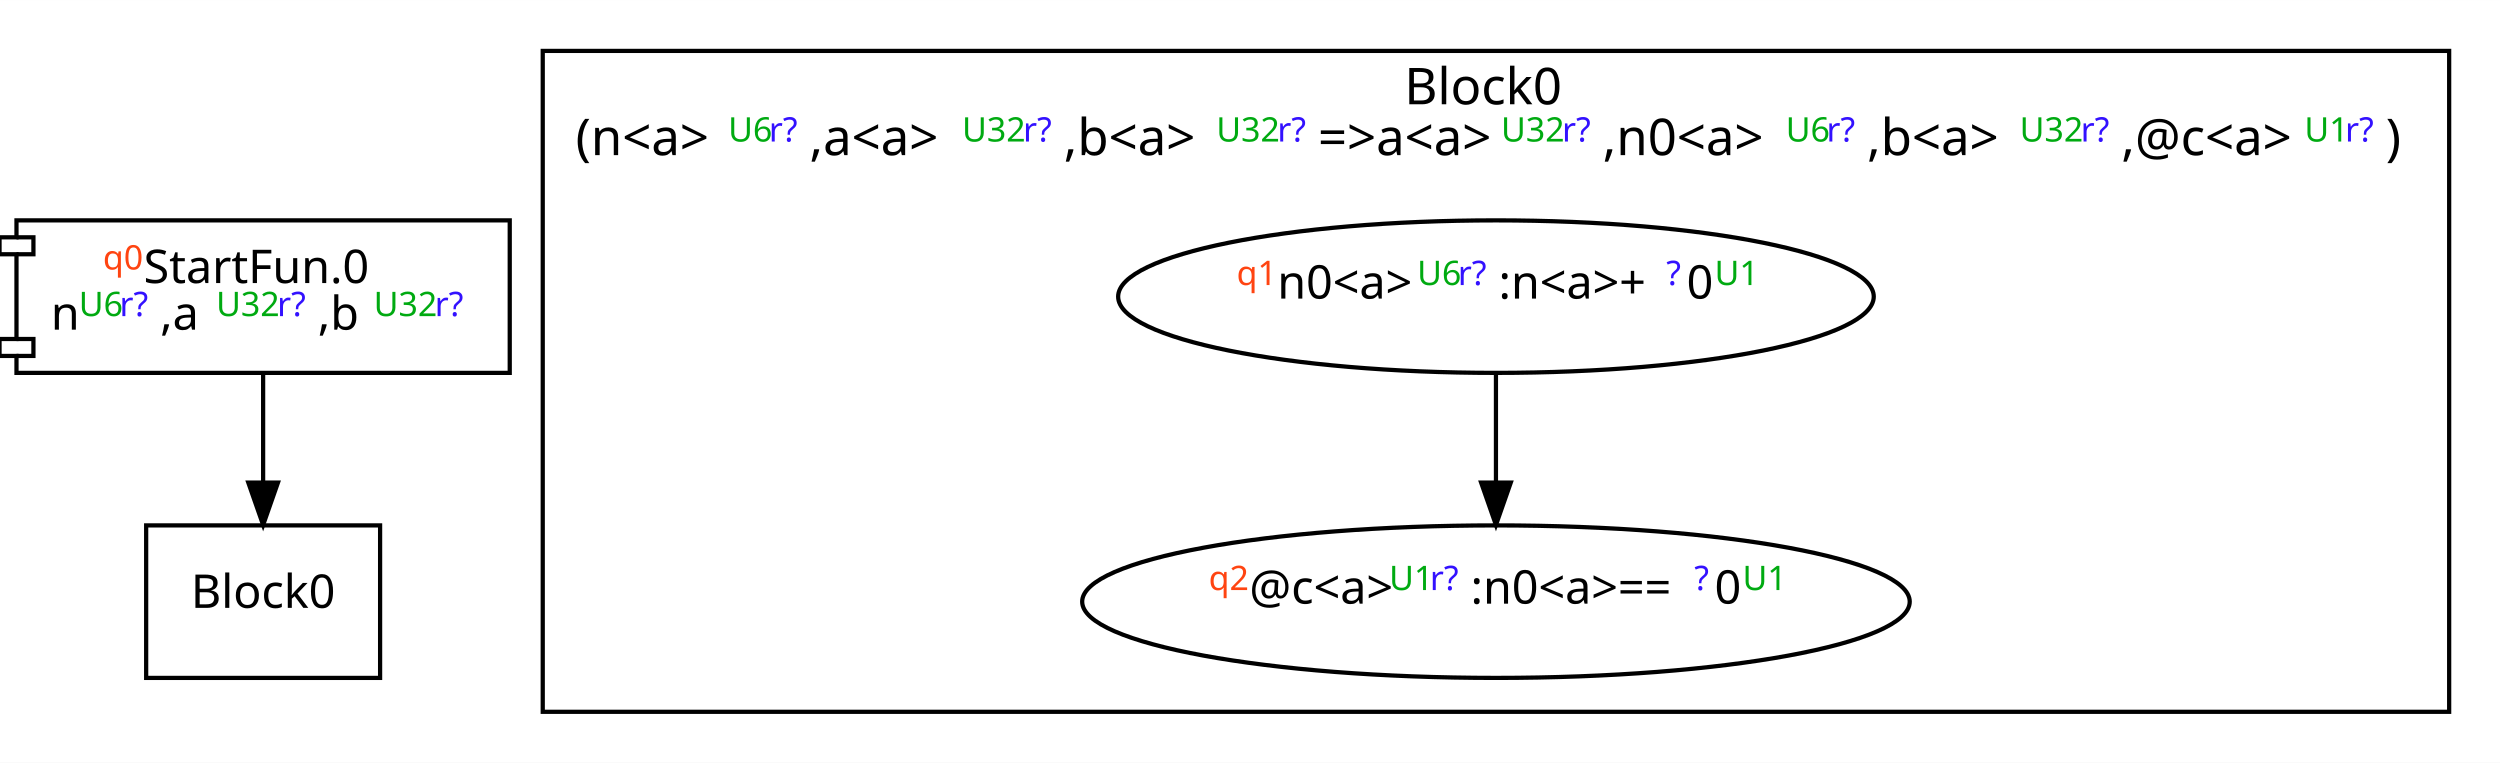
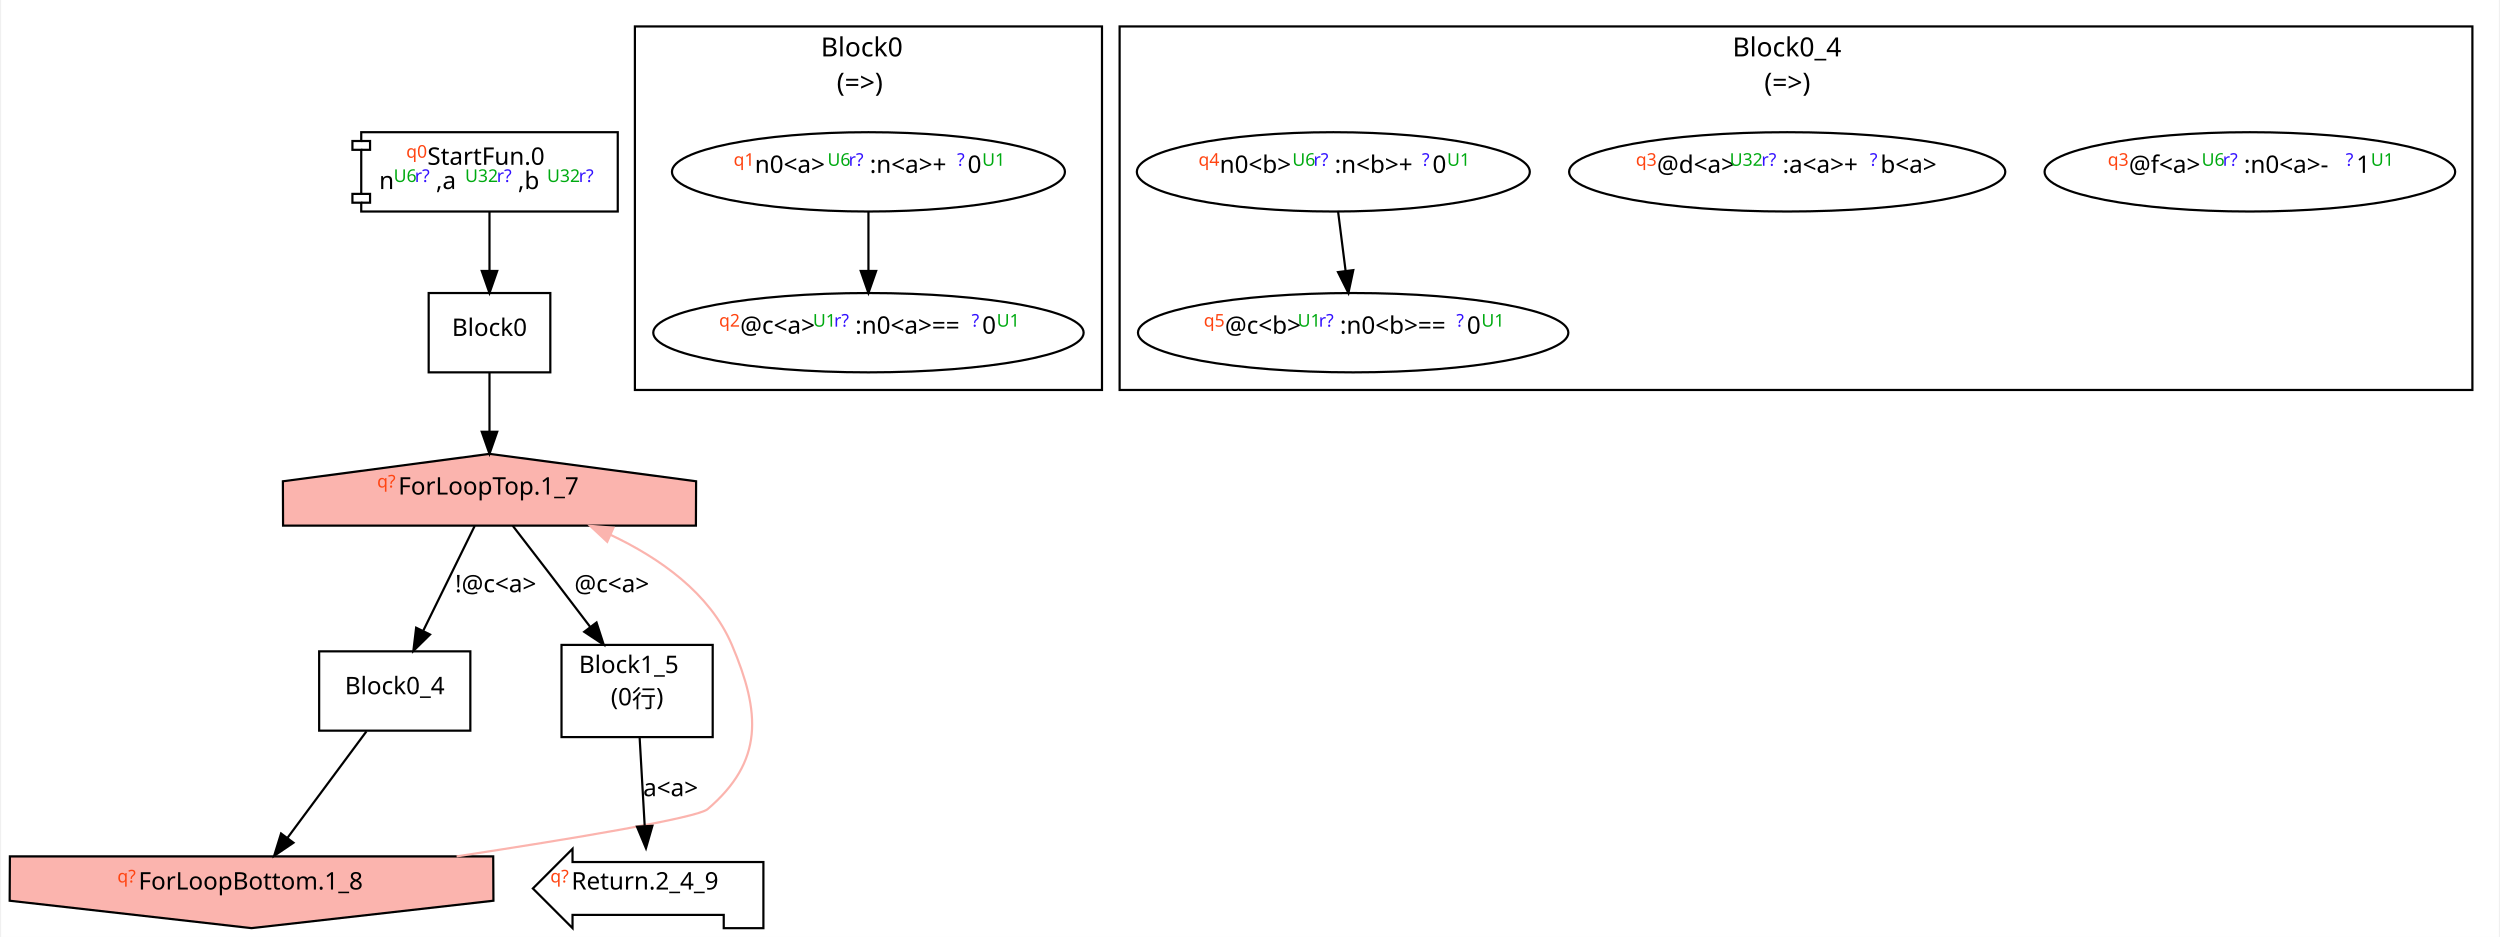
- <svg xmlns="http://www.w3.org/2000/svg" width="590pt" height="180pt" viewBox="0.00 0.00 590.11 180.00">
-   <g id="graph0" class="graph" transform="scale(1 1) rotate(0) translate(4 176)">
-     <polygon fill="white" stroke="transparent" points="-4,4 -4,-176 586.11,-176 586.11,4 -4,4" />
+ <svg xmlns="http://www.w3.org/2000/svg" width="1134pt" height="425pt" viewBox="0.00 0.00 1133.64 425.26">
+   <g id="graph0" class="graph" transform="scale(1 1) rotate(0) translate(4 421.26)">
+     <polygon fill="white" stroke="transparent" points="-4,4 -4,-421.26 1129.64,-421.26 1129.64,4 -4,4" />
    <g id="clust1" class="cluster">
-       <polygon fill="none" stroke="black" points="124.11,-8 124.11,-164 574.11,-164 574.11,-8 124.11,-8" />
-       <text text-anchor="start" x="327.5" y="-151.4" font-family="Monaco" font-size="12.00">Block0</text>
-       <text text-anchor="start" x="131.87" y="-139.4" font-family="Monaco" font-size="12.00">(n&lt;a&gt;</text>
-       <text text-anchor="start" x="167.88" y="-139.4" font-family="Monaco" baseline-shift="super" font-size="8.00" fill="#00aa11">U6</text>
-       <text text-anchor="start" x="177.48" y="-139.4" font-family="Monaco" baseline-shift="super" font-size="8.00" fill="#3311ff">r?</text>
-       <text text-anchor="start" x="187.08" y="-139.4" font-family="Monaco" font-size="12.00">,a&lt;a&gt;</text>
-       <text text-anchor="start" x="223.09" y="-139.4" font-family="Monaco" baseline-shift="super" font-size="8.00" fill="#00aa11">U32</text>
-       <text text-anchor="start" x="237.49" y="-139.4" font-family="Monaco" baseline-shift="super" font-size="8.00" fill="#3311ff">r?</text>
-       <text text-anchor="start" x="247.09" y="-139.4" font-family="Monaco" font-size="12.00">,b&lt;a&gt;</text>
-       <text text-anchor="start" x="283.1" y="-139.4" font-family="Monaco" baseline-shift="super" font-size="8.00" fill="#00aa11">U32</text>
-       <text text-anchor="start" x="297.5" y="-139.4" font-family="Monaco" baseline-shift="super" font-size="8.00" fill="#3311ff">r?</text>
-       <text text-anchor="start" x="307.1" y="-139.4" font-family="Monaco" font-size="12.00">=&gt;a&lt;a&gt;</text>
-       <text text-anchor="start" x="350.31" y="-139.4" font-family="Monaco" baseline-shift="super" font-size="8.00" fill="#00aa11">U32</text>
-       <text text-anchor="start" x="364.71" y="-139.4" font-family="Monaco" baseline-shift="super" font-size="8.00" fill="#3311ff">r?</text>
-       <text text-anchor="start" x="374.31" y="-139.4" font-family="Monaco" font-size="12.00">,n0&lt;a&gt;</text>
-       <text text-anchor="start" x="417.52" y="-139.4" font-family="Monaco" baseline-shift="super" font-size="8.00" fill="#00aa11">U6</text>
-       <text text-anchor="start" x="427.12" y="-139.4" font-family="Monaco" baseline-shift="super" font-size="8.00" fill="#3311ff">r?</text>
-       <text text-anchor="start" x="436.72" y="-139.4" font-family="Monaco" font-size="12.00">,b&lt;a&gt;</text>
-       <text text-anchor="start" x="472.73" y="-139.4" font-family="Monaco" baseline-shift="super" font-size="8.00" fill="#00aa11">U32</text>
-       <text text-anchor="start" x="487.13" y="-139.4" font-family="Monaco" baseline-shift="super" font-size="8.00" fill="#3311ff">r?</text>
-       <text text-anchor="start" x="496.73" y="-139.4" font-family="Monaco" font-size="12.00">,@c&lt;a&gt;</text>
-       <text text-anchor="start" x="539.94" y="-139.4" font-family="Monaco" baseline-shift="super" font-size="8.00" fill="#00aa11">U1</text>
-       <text text-anchor="start" x="549.54" y="-139.4" font-family="Monaco" baseline-shift="super" font-size="8.00" fill="#3311ff">r?</text>
-       <text text-anchor="start" x="559.14" y="-139.4" font-family="Monaco" font-size="12.00">)</text>
+       <polygon fill="none" stroke="black" points="283.64,-244.26 283.64,-409.26 495.64,-409.26 495.64,-244.26 283.64,-244.26" />
+       <text text-anchor="start" x="368.04" y="-395.66" font-family="Monaco" font-size="12.00">Block0</text>
+       <text text-anchor="start" x="375.24" y="-379.66" font-family="Monaco" font-size="12.00">(=&gt;)</text>
+     </g>
+     <g id="clust2" class="cluster">
+       <polygon fill="none" stroke="black" points="503.64,-244.26 503.64,-409.26 1117.64,-409.26 1117.64,-244.26 503.64,-244.26" />
+       <text text-anchor="start" x="781.84" y="-395.66" font-family="Monaco" font-size="12.00">Block0_4</text>
+       <text text-anchor="start" x="796.24" y="-379.66" font-family="Monaco" font-size="12.00">(=&gt;)</text>
    </g>
    <g id="node1" class="node">
-       <polygon fill="none" stroke="black" points="116.32,-124 -0.11,-124 -0.11,-120 -4.11,-120 -4.11,-116 -0.11,-116 -0.11,-96 -4.11,-96 -4.11,-92 -0.11,-92 -0.11,-88 116.32,-88 116.32,-124" />
-       <polyline fill="none" stroke="black" points="-0.11,-120 3.89,-120 3.89,-116 -0.11,-116 " />
-       <polyline fill="none" stroke="black" points="-0.11,-96 3.89,-96 3.89,-92 -0.11,-92 " />
-       <text text-anchor="start" x="20.3" y="-109.2" font-family="Monaco" baseline-shift="super" font-size="8.00" fill="#ff4411">q0</text>
-       <text text-anchor="start" x="29.9" y="-109.2" font-family="Monaco" font-size="11.00">StartFun.0</text>
-       <text text-anchor="start" x="8" y="-98.2" font-family="Monaco" font-size="11.00">n</text>
-       <text text-anchor="start" x="14.6" y="-98.2" font-family="Monaco" baseline-shift="super" font-size="8.00" fill="#00aa11">U6</text>
-       <text text-anchor="start" x="24.2" y="-98.2" font-family="Monaco" baseline-shift="super" font-size="8.00" fill="#3311ff">r?</text>
-       <text text-anchor="start" x="33.8" y="-98.2" font-family="Monaco" font-size="11.00">,a</text>
-       <text text-anchor="start" x="47.01" y="-98.2" font-family="Monaco" baseline-shift="super" font-size="8.00" fill="#00aa11">U32</text>
-       <text text-anchor="start" x="61.41" y="-98.2" font-family="Monaco" baseline-shift="super" font-size="8.00" fill="#3311ff">r?</text>
-       <text text-anchor="start" x="71.01" y="-98.2" font-family="Monaco" font-size="11.00">,b</text>
-       <text text-anchor="start" x="84.21" y="-98.2" font-family="Monaco" baseline-shift="super" font-size="8.00" fill="#00aa11">U32</text>
-       <text text-anchor="start" x="98.61" y="-98.2" font-family="Monaco" baseline-shift="super" font-size="8.00" fill="#3311ff">r?</text>
+       <polygon fill="none" stroke="black" points="275.86,-361.26 159.43,-361.26 159.43,-357.26 155.43,-357.26 155.43,-353.26 159.43,-353.26 159.43,-333.26 155.43,-333.26 155.43,-329.26 159.43,-329.26 159.43,-325.26 275.86,-325.26 275.86,-361.26" />
+       <polyline fill="none" stroke="black" points="159.43,-357.26 163.43,-357.26 163.43,-353.26 159.43,-353.26 " />
+       <polyline fill="none" stroke="black" points="159.43,-333.26 163.43,-333.26 163.43,-329.26 159.43,-329.26 " />
+       <text text-anchor="start" x="179.84" y="-346.46" font-family="Monaco" baseline-shift="super" font-size="8.00" fill="#ff4411">q0</text>
+       <text text-anchor="start" x="189.44" y="-346.46" font-family="Monaco" font-size="11.00">StartFun.0</text>
+       <text text-anchor="start" x="167.54" y="-335.46" font-family="Monaco" font-size="11.00">n</text>
+       <text text-anchor="start" x="174.14" y="-335.46" font-family="Monaco" baseline-shift="super" font-size="8.00" fill="#00aa11">U6</text>
+       <text text-anchor="start" x="183.74" y="-335.46" font-family="Monaco" baseline-shift="super" font-size="8.00" fill="#3311ff">r?</text>
+       <text text-anchor="start" x="193.34" y="-335.46" font-family="Monaco" font-size="11.00">,a</text>
+       <text text-anchor="start" x="206.54" y="-335.46" font-family="Monaco" baseline-shift="super" font-size="8.00" fill="#00aa11">U32</text>
+       <text text-anchor="start" x="220.94" y="-335.46" font-family="Monaco" baseline-shift="super" font-size="8.00" fill="#3311ff">r?</text>
+       <text text-anchor="start" x="230.55" y="-335.46" font-family="Monaco" font-size="11.00">,b</text>
+       <text text-anchor="start" x="243.75" y="-335.46" font-family="Monaco" baseline-shift="super" font-size="8.00" fill="#00aa11">U32</text>
+       <text text-anchor="start" x="258.15" y="-335.46" font-family="Monaco" baseline-shift="super" font-size="8.00" fill="#3311ff">r?</text>
    </g>
    <g id="node2" class="node">
-       <polygon fill="none" stroke="black" points="85.72,-52 30.5,-52 30.5,-16 85.72,-16 85.72,-52" />
-       <text text-anchor="middle" x="58.11" y="-32.53" font-family="Monaco" font-size="11.00">Block0</text>
+       <polygon fill="none" stroke="black" points="245.25,-288.26 190.04,-288.26 190.04,-252.26 245.25,-252.26 245.25,-288.26" />
+       <text text-anchor="middle" x="217.64" y="-268.79" font-family="Monaco" font-size="11.00">Block0</text>
    </g>
    <g id="edge1" class="edge">
-       <path fill="none" stroke="black" d="M58.11,-87.7C58.11,-79.98 58.11,-70.71 58.11,-62.11" />
-       <polygon fill="black" stroke="black" points="61.61,-62.1 58.11,-52.1 54.61,-62.1 61.61,-62.1" />
+       <path fill="none" stroke="black" d="M217.64,-325.07C217.64,-317.04 217.64,-307.3 217.64,-298.32" />
+       <polygon fill="black" stroke="black" points="221.14,-298.28 217.64,-288.28 214.14,-298.28 221.14,-298.28" />
    </g>
    <g id="node3" class="node">
-       <ellipse fill="none" stroke="black" cx="349.11" cy="-106" rx="89.18" ry="18" />
-       <text text-anchor="start" x="287.9" y="-105.53" font-family="Monaco" baseline-shift="super" font-size="8.00" fill="#ff4411">q1</text>
-       <text text-anchor="start" x="297.5" y="-105.53" font-family="Monaco" font-size="11.00">n0&lt;a&gt;</text>
-       <text text-anchor="start" x="330.51" y="-105.53" font-family="Monaco" baseline-shift="super" font-size="8.00" fill="#00aa11">U6</text>
-       <text text-anchor="start" x="340.11" y="-105.53" font-family="Monaco" baseline-shift="super" font-size="8.00" fill="#3311ff">r?</text>
-       <text text-anchor="start" x="349.71" y="-105.53" font-family="Monaco" font-size="11.00">:n&lt;a&gt;+</text>
-       <text text-anchor="start" x="389.31" y="-105.53" font-family="Monaco" baseline-shift="super" font-size="8.00" fill="#3311ff">?</text>
-       <text text-anchor="start" x="394.12" y="-105.53" font-family="Monaco" font-size="11.00">0</text>
-       <text text-anchor="start" x="400.72" y="-105.53" font-family="Monaco" baseline-shift="super" font-size="8.00" fill="#00aa11">U1</text>
+       <polygon fill="#fbb4ae" stroke="black" points="311.42,-202.82 217.64,-215.26 123.87,-202.82 123.95,-182.69 311.33,-182.69 311.42,-202.82" />
+       <text text-anchor="start" x="166.64" y="-196.79" font-family="Monaco" baseline-shift="super" font-size="8.00" fill="#ff4411">q?</text>
+       <text text-anchor="start" x="176.24" y="-196.79" font-family="Monaco" font-size="11.00">ForLoopTop.1_7</text>
+     </g>
+     <g id="edge2" class="edge">
+       <path fill="none" stroke="black" d="M217.64,-252.07C217.64,-244.04 217.64,-234.3 217.64,-225.32" />
+       <polygon fill="black" stroke="black" points="221.14,-225.28 217.64,-215.28 214.14,-225.28 221.14,-225.28" />
    </g>
    <g id="node4" class="node">
-       <ellipse fill="none" stroke="black" cx="349.11" cy="-34" rx="97.67" ry="18" />
-       <text text-anchor="start" x="281.3" y="-33.53" font-family="Monaco" baseline-shift="super" font-size="8.00" fill="#ff4411">q2</text>
-       <text text-anchor="start" x="290.9" y="-33.53" font-family="Monaco" font-size="11.00">@c&lt;a&gt;</text>
-       <text text-anchor="start" x="323.9" y="-33.53" font-family="Monaco" baseline-shift="super" font-size="8.00" fill="#00aa11">U1</text>
-       <text text-anchor="start" x="333.51" y="-33.53" font-family="Monaco" baseline-shift="super" font-size="8.00" fill="#3311ff">r?</text>
-       <text text-anchor="start" x="343.11" y="-33.53" font-family="Monaco" font-size="11.00">:n0&lt;a&gt;==</text>
-       <text text-anchor="start" x="395.92" y="-33.53" font-family="Monaco" baseline-shift="super" font-size="8.00" fill="#3311ff">?</text>
-       <text text-anchor="start" x="400.72" y="-33.53" font-family="Monaco" font-size="11.00">0</text>
-       <text text-anchor="start" x="407.32" y="-33.53" font-family="Monaco" baseline-shift="super" font-size="8.00" fill="#00aa11">U1</text>
+       <polygon fill="none" stroke="black" points="208.95,-125.63 140.33,-125.63 140.33,-89.63 208.95,-89.63 208.95,-125.63" />
+       <text text-anchor="middle" x="174.64" y="-106.16" font-family="Monaco" font-size="11.00">Block0_4</text>
    </g>
-     <g id="edge2" class="edge">
-       <path fill="none" stroke="black" d="M349.11,-87.7C349.11,-79.98 349.11,-70.71 349.11,-62.11" />
-       <polygon fill="black" stroke="black" points="352.61,-62.1 349.11,-52.1 345.61,-62.1 352.61,-62.1" />
+     <g id="edge3" class="edge">
+       <path fill="none" stroke="black" d="M210.93,-182.56C204.7,-169.89 195.28,-150.69 187.6,-135.04" />
+       <polygon fill="black" stroke="black" points="190.64,-133.27 183.09,-125.84 184.35,-136.35 190.64,-133.27" />
+       <text text-anchor="middle" x="220.45" y="-152.46" font-family="Monaco" font-size="11.00">!@c&lt;a&gt;</text>
+     </g>
+     <g id="node6" class="node">
+       <polygon fill="none" stroke="black" points="318.95,-128.55 250.33,-128.55 250.33,-86.71 318.95,-86.71 318.95,-128.55" />
+       <text text-anchor="start" x="258.24" y="-115.79" font-family="Monaco" font-size="11.00">Block1_5</text>
+       <text text-anchor="middle" x="284.64" y="-101.12" font-family="Monaco" font-size="11.00">(0行)</text>
+     </g>
+     <g id="edge5" class="edge">
+       <path fill="none" stroke="black" d="M228.18,-182.64C233.18,-176.17 239.23,-168.32 244.64,-161.26 250.75,-153.28 257.37,-144.6 263.42,-136.63" />
+       <polygon fill="black" stroke="black" points="266.22,-138.73 269.48,-128.65 260.65,-134.49 266.22,-138.73" />
+       <text text-anchor="middle" x="273.15" y="-152.46" font-family="Monaco" font-size="11.00">@c&lt;a&gt;</text>
+     </g>
+     <g id="node5" class="node">
+       <polygon fill="#fbb4ae" stroke="black" points="-0.14,-12.44 109.64,0 219.43,-12.44 219.33,-32.56 -0.04,-32.56 -0.14,-12.44" />
+       <text text-anchor="start" x="48.73" y="-17.53" font-family="Monaco" baseline-shift="super" font-size="8.00" fill="#ff4411">q?</text>
+       <text text-anchor="start" x="58.34" y="-17.53" font-family="Monaco" font-size="11.00">ForLoopBottom.1_8</text>
+     </g>
+     <g id="edge6" class="edge">
+       <path fill="none" stroke="black" d="M161.8,-89.32C151.53,-75.47 137.07,-55.98 125.98,-41.02" />
+       <polygon fill="black" stroke="black" points="128.66,-38.77 119.9,-32.82 123.04,-42.94 128.66,-38.77" />
+     </g>
+     <g id="edge4" class="edge">
+       <path fill="none" stroke="#fbb4ae" d="M202.71,-32.57C255.5,-40.63 312,-50.04 316.64,-54 342.13,-75.76 340.78,-97.76 327.64,-128.59 317.64,-152.07 294.79,-168.04 272.49,-178.55" />
+       <polygon fill="#fbb4ae" stroke="#fbb4ae" points="271.08,-175.35 263.34,-182.58 273.9,-181.75 271.08,-175.35" />
+     </g>
+     <g id="node7" class="node">
+       <polygon fill="none" stroke="black" points="341.96,-30 255.33,-30 255.33,-36 237.33,-18 255.33,0 255.33,-6 323.96,-6 323.96,0 341.96,0 341.96,-30" />
+       <text text-anchor="start" x="245.24" y="-17.53" font-family="Monaco" baseline-shift="super" font-size="8.00" fill="#ff4411">q?</text>
+       <text text-anchor="start" x="254.84" y="-17.53" font-family="Monaco" font-size="11.00">Return.2_4_9</text>
+     </g>
+     <g id="edge7" class="edge">
+       <path fill="none" stroke="black" d="M285.8,-86.3C286.48,-74.45 287.34,-59.35 288.08,-46.45" />
+       <polygon fill="black" stroke="black" points="291.58,-46.44 288.66,-36.26 284.59,-46.04 291.58,-46.44" />
+       <text text-anchor="middle" x="299.85" y="-59.87" font-family="Monaco" font-size="11.00">a&lt;a&gt;</text>
+     </g>
+     <g id="node8" class="node">
+       <ellipse fill="none" stroke="black" cx="389.64" cy="-343.26" rx="89.18" ry="18" />
+       <text text-anchor="start" x="328.43" y="-342.79" font-family="Monaco" baseline-shift="super" font-size="8.00" fill="#ff4411">q1</text>
+       <text text-anchor="start" x="338.04" y="-342.79" font-family="Monaco" font-size="11.00">n0&lt;a&gt;</text>
+       <text text-anchor="start" x="371.04" y="-342.79" font-family="Monaco" baseline-shift="super" font-size="8.00" fill="#00aa11">U6</text>
+       <text text-anchor="start" x="380.64" y="-342.79" font-family="Monaco" baseline-shift="super" font-size="8.00" fill="#3311ff">r?</text>
+       <text text-anchor="start" x="390.24" y="-342.79" font-family="Monaco" font-size="11.00">:n&lt;a&gt;+</text>
+       <text text-anchor="start" x="429.85" y="-342.79" font-family="Monaco" baseline-shift="super" font-size="8.00" fill="#3311ff">?</text>
+       <text text-anchor="start" x="434.65" y="-342.79" font-family="Monaco" font-size="11.00">0</text>
+       <text text-anchor="start" x="441.25" y="-342.79" font-family="Monaco" baseline-shift="super" font-size="8.00" fill="#00aa11">U1</text>
+     </g>
+     <g id="node9" class="node">
+       <ellipse fill="none" stroke="black" cx="389.64" cy="-270.26" rx="97.67" ry="18" />
+       <text text-anchor="start" x="321.83" y="-269.79" font-family="Monaco" baseline-shift="super" font-size="8.00" fill="#ff4411">q2</text>
+       <text text-anchor="start" x="331.43" y="-269.79" font-family="Monaco" font-size="11.00">@c&lt;a&gt;</text>
+       <text text-anchor="start" x="364.44" y="-269.79" font-family="Monaco" baseline-shift="super" font-size="8.00" fill="#00aa11">U1</text>
+       <text text-anchor="start" x="374.04" y="-269.79" font-family="Monaco" baseline-shift="super" font-size="8.00" fill="#3311ff">r?</text>
+       <text text-anchor="start" x="383.64" y="-269.79" font-family="Monaco" font-size="11.00">:n0&lt;a&gt;==</text>
+       <text text-anchor="start" x="436.45" y="-269.79" font-family="Monaco" baseline-shift="super" font-size="8.00" fill="#3311ff">?</text>
+       <text text-anchor="start" x="441.25" y="-269.79" font-family="Monaco" font-size="11.00">0</text>
+       <text text-anchor="start" x="447.85" y="-269.79" font-family="Monaco" baseline-shift="super" font-size="8.00" fill="#00aa11">U1</text>
+     </g>
+     <g id="edge8" class="edge">
+       <path fill="none" stroke="black" d="M389.64,-325.07C389.64,-317.04 389.64,-307.3 389.64,-298.32" />
+       <polygon fill="black" stroke="black" points="393.14,-298.28 389.64,-288.28 386.14,-298.28 393.14,-298.28" />
+     </g>
+     <g id="node10" class="node">
+       <ellipse fill="none" stroke="black" cx="1016.64" cy="-343.26" rx="93.18" ry="18" />
+       <text text-anchor="start" x="952.13" y="-342.79" font-family="Monaco" baseline-shift="super" font-size="8.00" fill="#ff4411">q3</text>
+       <text text-anchor="start" x="961.73" y="-342.79" font-family="Monaco" font-size="11.00">@f&lt;a&gt;</text>
+       <text text-anchor="start" x="994.74" y="-342.79" font-family="Monaco" baseline-shift="super" font-size="8.00" fill="#00aa11">U6</text>
+       <text text-anchor="start" x="1004.34" y="-342.79" font-family="Monaco" baseline-shift="super" font-size="8.00" fill="#3311ff">r?</text>
+       <text text-anchor="start" x="1013.94" y="-342.79" font-family="Monaco" font-size="11.00">:n0&lt;a&gt;-</text>
+       <text text-anchor="start" x="1060.15" y="-342.79" font-family="Monaco" baseline-shift="super" font-size="8.00" fill="#3311ff">?</text>
+       <text text-anchor="start" x="1064.95" y="-342.79" font-family="Monaco" font-size="11.00">1</text>
+       <text text-anchor="start" x="1071.55" y="-342.79" font-family="Monaco" baseline-shift="super" font-size="8.00" fill="#00aa11">U1</text>
+     </g>
+     <g id="node11" class="node">
+       <ellipse fill="none" stroke="black" cx="806.64" cy="-343.26" rx="98.99" ry="18" />
+       <text text-anchor="start" x="737.93" y="-342.79" font-family="Monaco" baseline-shift="super" font-size="8.00" fill="#ff4411">q3</text>
+       <text text-anchor="start" x="747.53" y="-342.79" font-family="Monaco" font-size="11.00">@d&lt;a&gt;</text>
+       <text text-anchor="start" x="780.54" y="-342.79" font-family="Monaco" baseline-shift="super" font-size="8.00" fill="#00aa11">U32</text>
+       <text text-anchor="start" x="794.94" y="-342.79" font-family="Monaco" baseline-shift="super" font-size="8.00" fill="#3311ff">r?</text>
+       <text text-anchor="start" x="804.54" y="-342.79" font-family="Monaco" font-size="11.00">:a&lt;a&gt;+</text>
+       <text text-anchor="start" x="844.15" y="-342.79" font-family="Monaco" baseline-shift="super" font-size="8.00" fill="#3311ff">?</text>
+       <text text-anchor="start" x="848.95" y="-342.79" font-family="Monaco" font-size="11.00">b&lt;a&gt;</text>
+     </g>
+     <g id="node12" class="node">
+       <ellipse fill="none" stroke="black" cx="600.64" cy="-343.26" rx="89.18" ry="18" />
+       <text text-anchor="start" x="539.43" y="-342.79" font-family="Monaco" baseline-shift="super" font-size="8.00" fill="#ff4411">q4</text>
+       <text text-anchor="start" x="549.04" y="-342.79" font-family="Monaco" font-size="11.00">n0&lt;b&gt;</text>
+       <text text-anchor="start" x="582.04" y="-342.79" font-family="Monaco" baseline-shift="super" font-size="8.00" fill="#00aa11">U6</text>
+       <text text-anchor="start" x="591.64" y="-342.79" font-family="Monaco" baseline-shift="super" font-size="8.00" fill="#3311ff">r?</text>
+       <text text-anchor="start" x="601.24" y="-342.79" font-family="Monaco" font-size="11.00">:n&lt;b&gt;+</text>
+       <text text-anchor="start" x="640.85" y="-342.79" font-family="Monaco" baseline-shift="super" font-size="8.00" fill="#3311ff">?</text>
+       <text text-anchor="start" x="645.65" y="-342.79" font-family="Monaco" font-size="11.00">0</text>
+       <text text-anchor="start" x="652.25" y="-342.79" font-family="Monaco" baseline-shift="super" font-size="8.00" fill="#00aa11">U1</text>
+     </g>
+     <g id="node13" class="node">
+       <ellipse fill="none" stroke="black" cx="609.64" cy="-270.26" rx="97.67" ry="18" />
+       <text text-anchor="start" x="541.83" y="-269.79" font-family="Monaco" baseline-shift="super" font-size="8.00" fill="#ff4411">q5</text>
+       <text text-anchor="start" x="551.43" y="-269.79" font-family="Monaco" font-size="11.00">@c&lt;b&gt;</text>
+       <text text-anchor="start" x="584.44" y="-269.79" font-family="Monaco" baseline-shift="super" font-size="8.00" fill="#00aa11">U1</text>
+       <text text-anchor="start" x="594.04" y="-269.79" font-family="Monaco" baseline-shift="super" font-size="8.00" fill="#3311ff">r?</text>
+       <text text-anchor="start" x="603.64" y="-269.79" font-family="Monaco" font-size="11.00">:n0&lt;b&gt;==</text>
+       <text text-anchor="start" x="656.45" y="-269.79" font-family="Monaco" baseline-shift="super" font-size="8.00" fill="#3311ff">?</text>
+       <text text-anchor="start" x="661.25" y="-269.79" font-family="Monaco" font-size="11.00">0</text>
+       <text text-anchor="start" x="667.85" y="-269.79" font-family="Monaco" baseline-shift="super" font-size="8.00" fill="#00aa11">U1</text>
+     </g>
+     <g id="edge9" class="edge">
+       <path fill="none" stroke="black" d="M602.82,-325.07C603.84,-317.04 605.07,-307.3 606.21,-298.32" />
+       <polygon fill="black" stroke="black" points="609.7,-298.65 607.49,-288.28 602.76,-297.76 609.7,-298.65" />
    </g>
  </g>
</svg>
